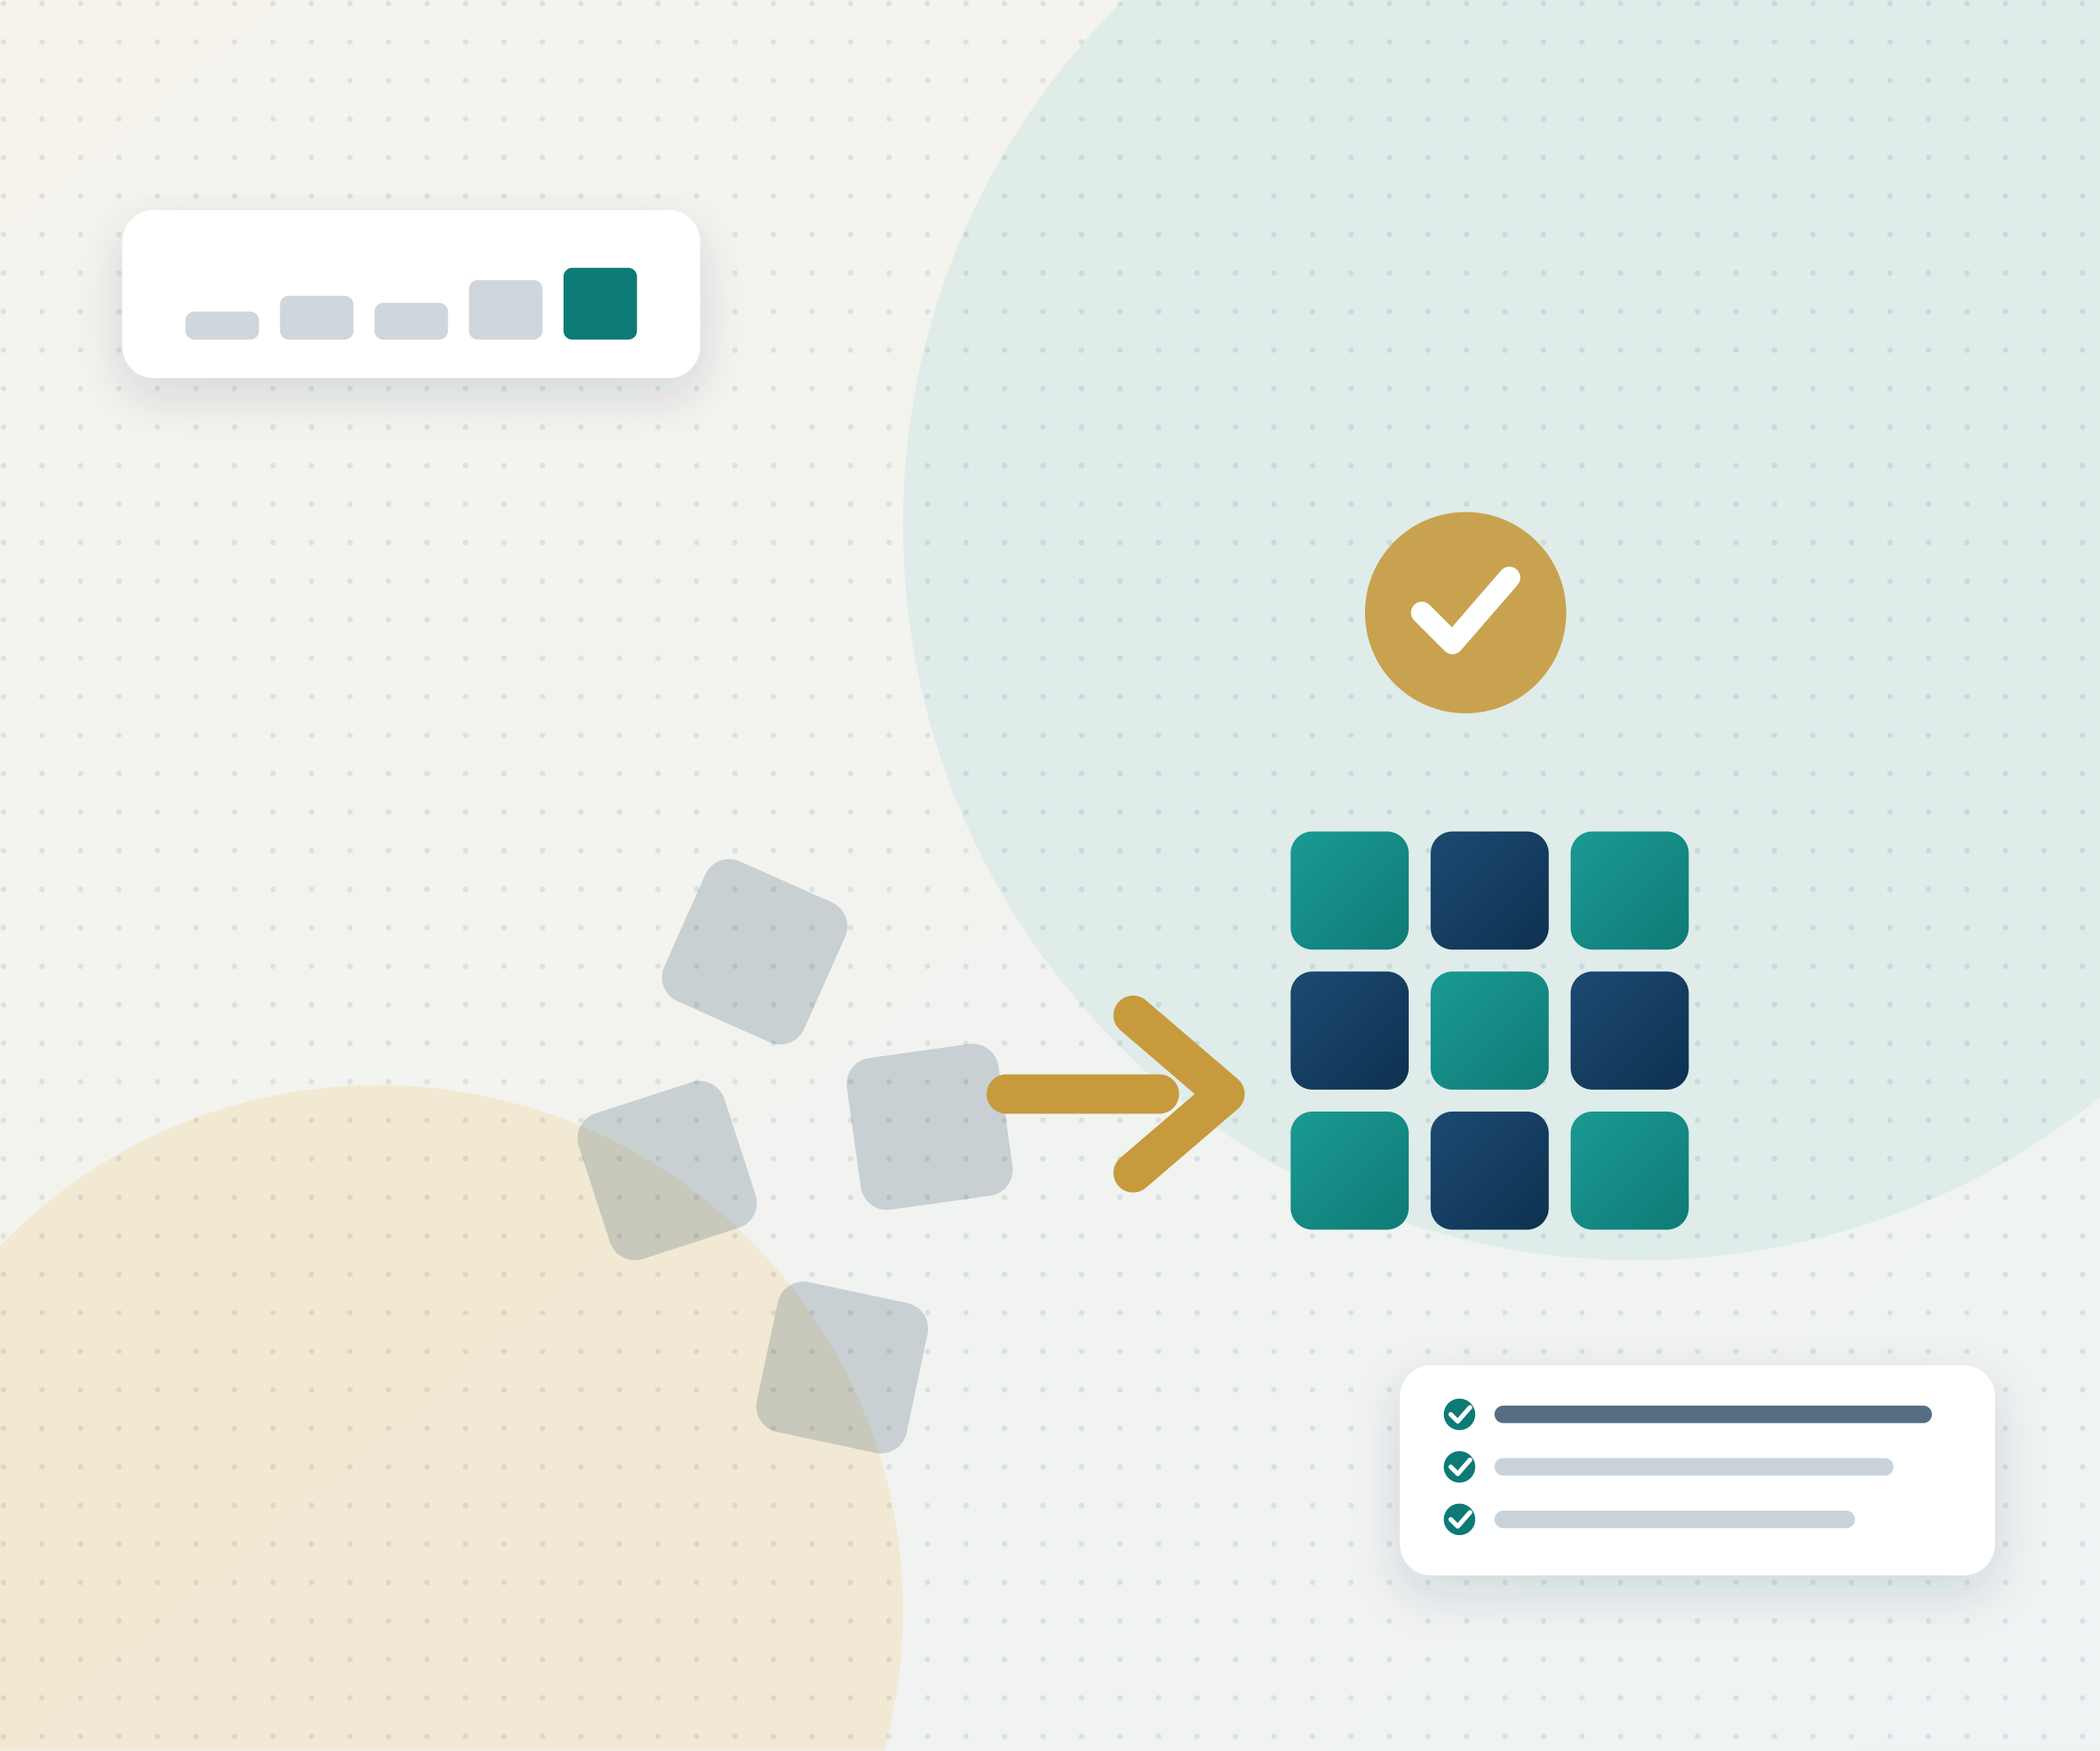
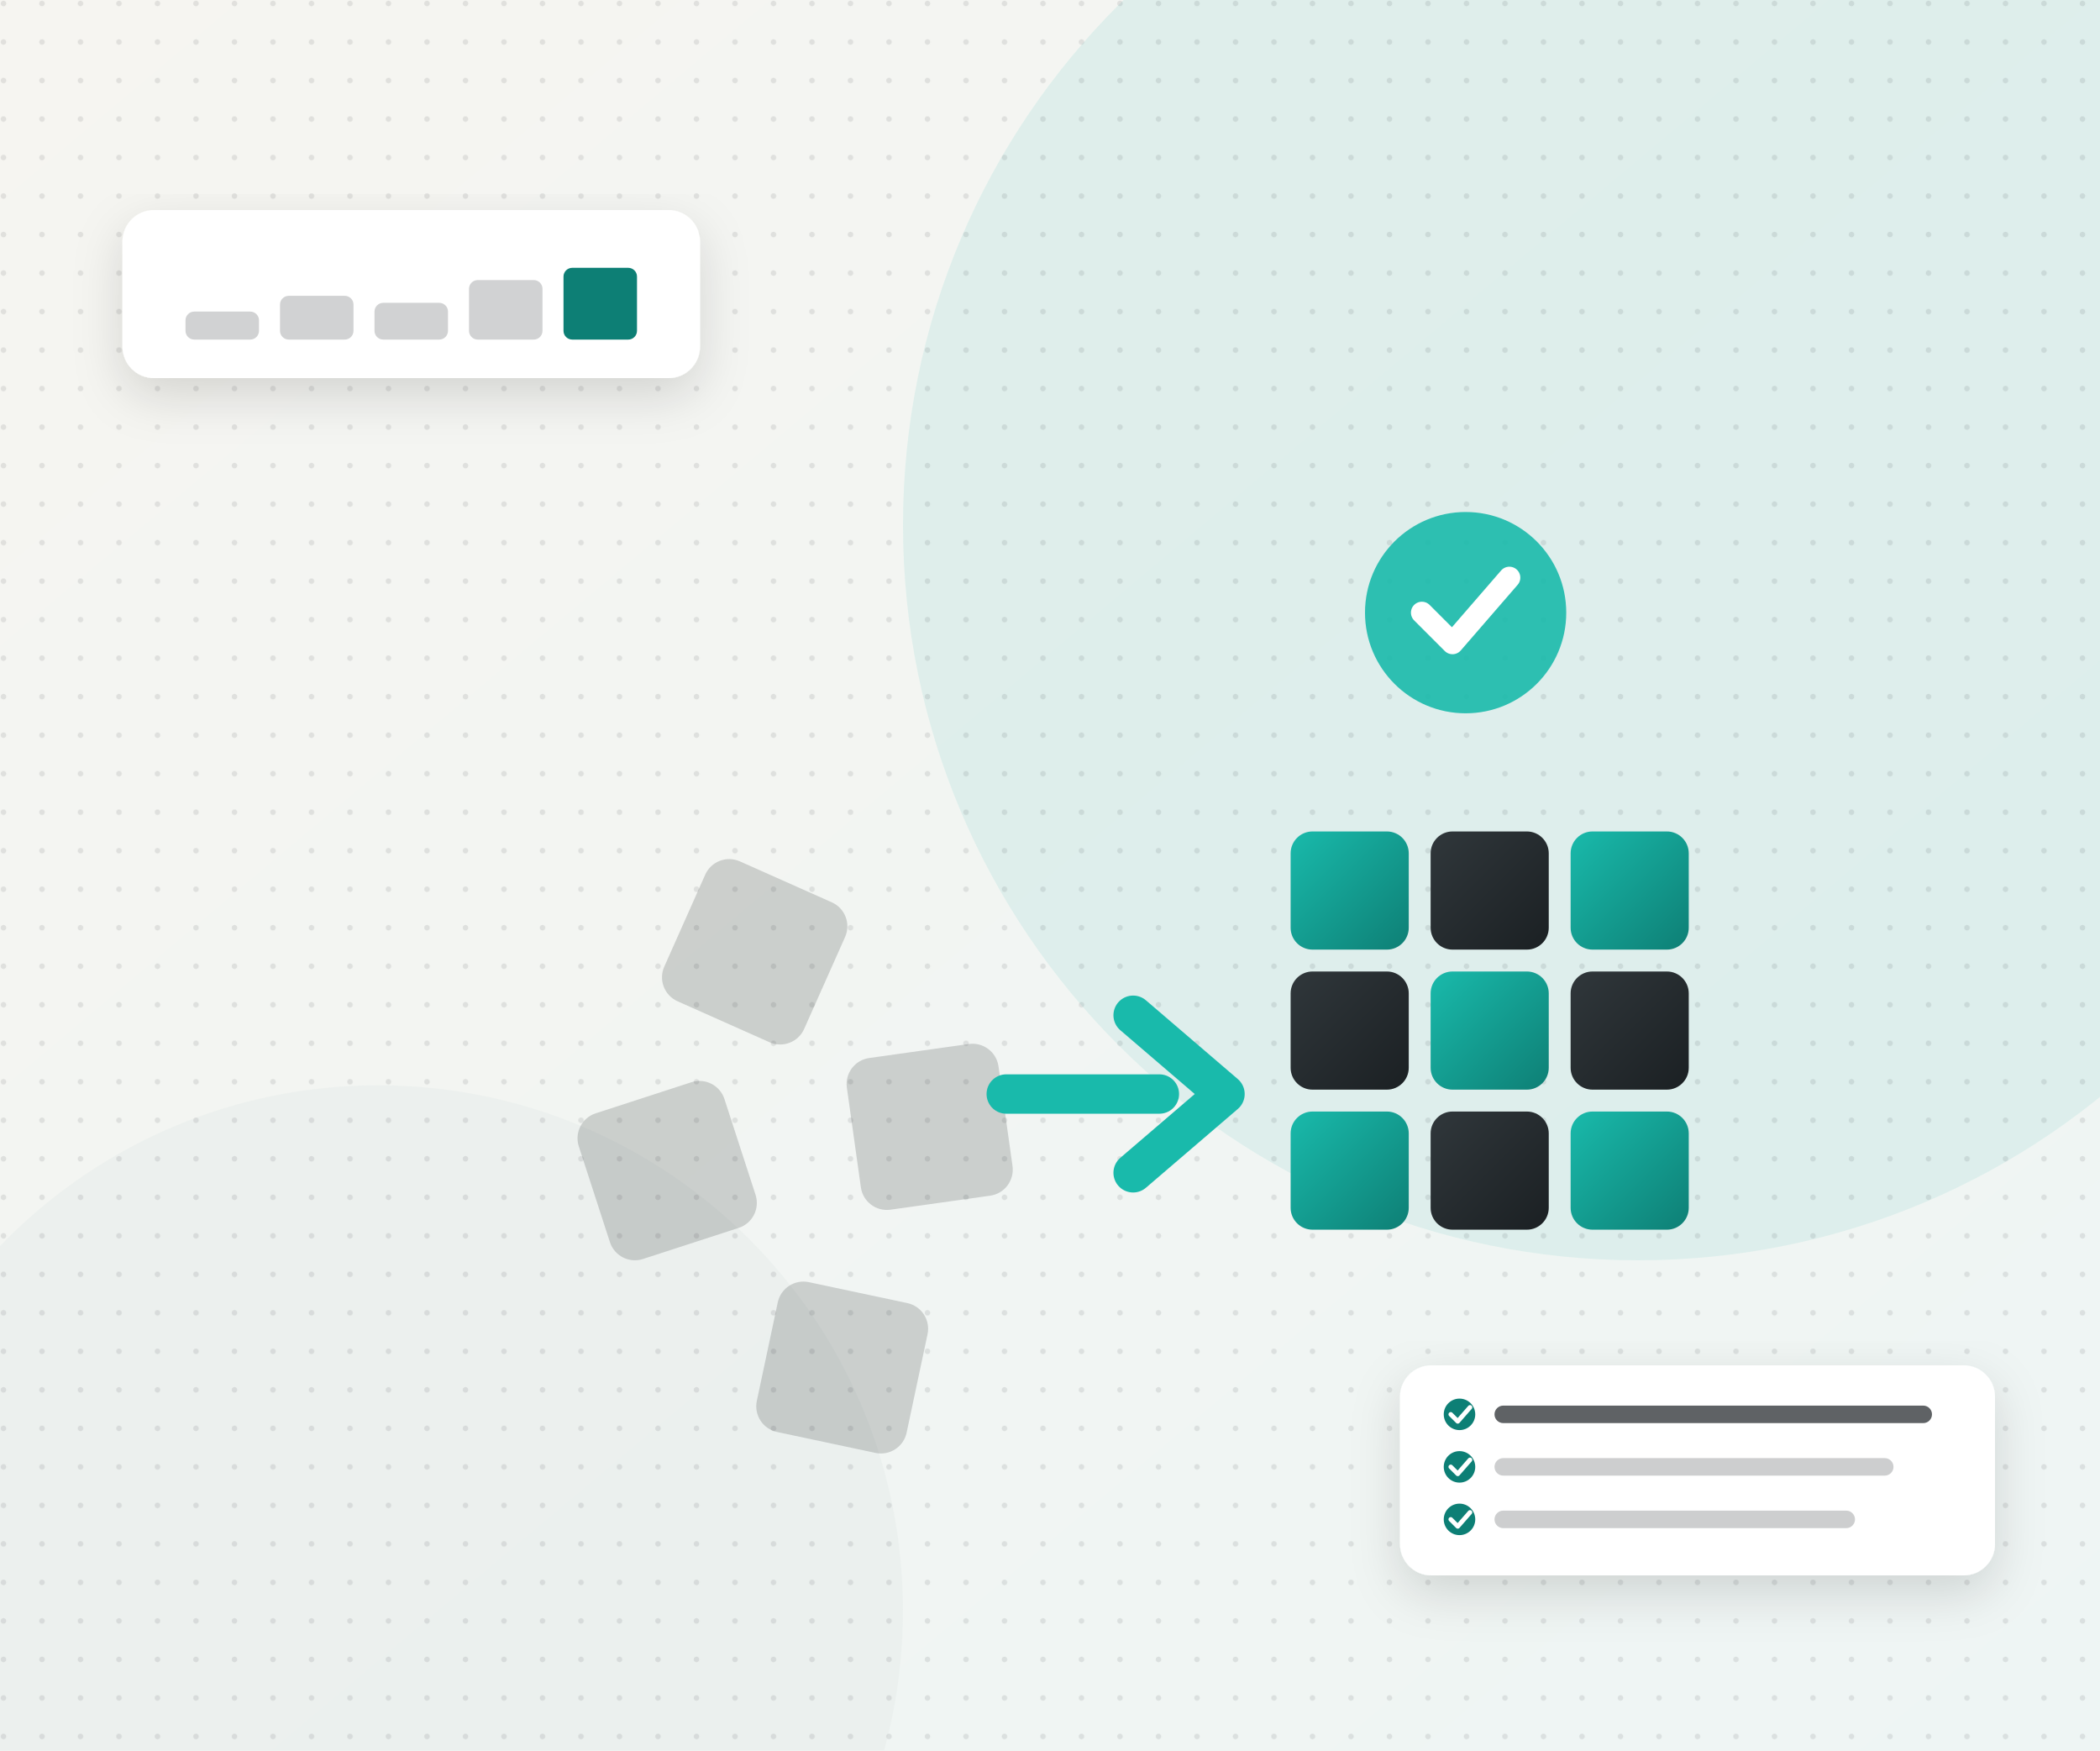
<svg xmlns="http://www.w3.org/2000/svg" viewBox="0 0 1200 1000" preserveAspectRatio="xMidYMid slice" role="img">
  <defs>
    <linearGradient id="bg" x1="0" y1="0" x2="1" y2="1">
-       <stop offset="0" stop-color="#f6f3ec" />
-       <stop offset="1" stop-color="#eef3f3" />
+       <stop offset="0" stop-color="#f6f5f1" />
+       <stop offset="1" stop-color="#eef5f4" />
    </linearGradient>
    <linearGradient id="tg" x1="0" y1="0" x2="1" y2="1">
-       <stop offset="0" stop-color="#1b9a94" />
-       <stop offset="1" stop-color="#0f7a76" />
+       <stop offset="0" stop-color="#19baab" />
+       <stop offset="1" stop-color="#0e7f75" />
    </linearGradient>
    <linearGradient id="ng" x1="0" y1="0" x2="1" y2="1">
-       <stop offset="0" stop-color="#1d4a72" />
-       <stop offset="1" stop-color="#0d3150" />
+       <stop offset="0" stop-color="#30373b" />
+       <stop offset="1" stop-color="#1b2023" />
    </linearGradient>
    <linearGradient id="gg" x1="0" y1="0" x2="1" y2="1">
-       <stop offset="0" stop-color="#e2bd6c" />
-       <stop offset="1" stop-color="#c79a3e" />
+       <stop offset="0" stop-color="#6fd6cc" />
+       <stop offset="1" stop-color="#19baab" />
    </linearGradient>
    <pattern id="dots" width="22" height="22" patternUnits="userSpaceOnUse">
-       <circle cx="2" cy="2" r="1.6" fill="#0d3150" opacity=".14" />
+       <circle cx="2" cy="2" r="1.6" fill="#1b2023" opacity=".14" />
    </pattern>
    <filter id="sh" x="-20%" y="-20%" width="140%" height="160%">
-       <feDropShadow dx="0" dy="10" stdDeviation="14" flood-color="#0d3150" flood-opacity=".14" />
+       <feDropShadow dx="0" dy="10" stdDeviation="14" flood-color="#1b2023" flood-opacity=".14" />
    </filter>
  </defs>
  <rect width="1200" height="1000" fill="url(#bg)" />
-   <circle cx="936" cy="300" r="420" fill="#cfe6e4" opacity=".55" />
-   <circle cx="216" cy="920" r="300" fill="#f1dfb8" opacity=".5" />
+   <circle cx="936" cy="300" r="420" fill="#cdeae6" opacity=".55" />
+   <circle cx="216" cy="920" r="300" fill="#e6ecea" opacity=".5" />
  <rect width="1200" height="1000" fill="url(#dots)" opacity=".7" />
  <g transform="translate(250 150) scale(1.25)">
-     <rect x="70" y="380" width="70" height="70" rx="12" fill="#0d3150" opacity=".18" transform="rotate(-18 105 415)" />
-     <rect x="150" y="470" width="70" height="70" rx="12" fill="#0d3150" opacity=".18" transform="rotate(12 185 505)" />
-     <rect x="110" y="280" width="70" height="70" rx="12" fill="#0d3150" opacity=".18" transform="rotate(24 145 315)" />
-     <rect x="190" y="360" width="70" height="70" rx="12" fill="#0d3150" opacity=".18" transform="rotate(-8 225 395)" />
-     <path d="M260 380h70" stroke="#c79a3e" stroke-width="18" stroke-linecap="round" />
-     <path d="M318 344l42 36-42 36" fill="none" stroke="#c79a3e" stroke-width="18" stroke-linecap="round" stroke-linejoin="round" />
+     <rect x="70" y="380" width="70" height="70" rx="12" fill="#1b2023" opacity=".18" transform="rotate(-18 105 415)" />
+     <rect x="150" y="470" width="70" height="70" rx="12" fill="#1b2023" opacity=".18" transform="rotate(12 185 505)" />
+     <rect x="110" y="280" width="70" height="70" rx="12" fill="#1b2023" opacity=".18" transform="rotate(24 145 315)" />
+     <rect x="190" y="360" width="70" height="70" rx="12" fill="#1b2023" opacity=".18" transform="rotate(-8 225 395)" />
+     <path d="M260 380h70" stroke="#19baab" stroke-width="18" stroke-linecap="round" />
+     <path d="M318 344l42 36-42 36" fill="none" stroke="#19baab" stroke-width="18" stroke-linecap="round" stroke-linejoin="round" />
    <rect x="390" y="260" width="54" height="54" rx="10" fill="url(#tg)" />
    <rect x="454" y="260" width="54" height="54" rx="10" fill="url(#ng)" />
    <rect x="518" y="260" width="54" height="54" rx="10" fill="url(#tg)" />
    <rect x="390" y="324" width="54" height="54" rx="10" fill="url(#ng)" />
    <rect x="454" y="324" width="54" height="54" rx="10" fill="url(#tg)" />
    <rect x="518" y="324" width="54" height="54" rx="10" fill="url(#ng)" />
    <rect x="390" y="388" width="54" height="54" rx="10" fill="url(#tg)" />
    <rect x="454" y="388" width="54" height="54" rx="10" fill="url(#ng)" />
    <rect x="518" y="388" width="54" height="54" rx="10" fill="url(#tg)" />
-     <circle cx="470" cy="160" r="46" fill="#c79a3e" opacity=".9" />
+     <circle cx="470" cy="160" r="46" fill="#19baab" opacity=".9" />
    <path d="M450 160l14 14 26-30" stroke="#fff" stroke-width="10" fill="none" stroke-linecap="round" stroke-linejoin="round" />
  </g>
  <g transform="translate(70 120)" filter="url(#sh)">
    <rect width="330" height="96" rx="18" fill="#ffffff" />
-     <rect x="36" y="58" width="42" height="16" rx="5" fill="#0d3150" opacity="0.2" />
-     <rect x="90" y="49" width="42" height="25" rx="5" fill="#0d3150" opacity="0.2" />
-     <rect x="144" y="53" width="42" height="21" rx="5" fill="#0d3150" opacity="0.2" />
-     <rect x="198" y="40" width="42" height="34" rx="5" fill="#0d3150" opacity="0.2" />
-     <rect x="252" y="33" width="42" height="41" rx="5" fill="#0f7a76" opacity="1" />
+     <rect x="36" y="58" width="42" height="16" rx="5" fill="#1b2023" opacity="0.2" />
+     <rect x="90" y="49" width="42" height="25" rx="5" fill="#1b2023" opacity="0.2" />
+     <rect x="144" y="53" width="42" height="21" rx="5" fill="#1b2023" opacity="0.2" />
+     <rect x="198" y="40" width="42" height="34" rx="5" fill="#1b2023" opacity="0.2" />
+     <rect x="252" y="33" width="42" height="41" rx="5" fill="#0e7f75" opacity="1" />
  </g>
  <g transform="translate(800 780)" filter="url(#sh)">
    <rect width="340" height="120" rx="18" fill="#ffffff" />
-     <circle cx="34" cy="28" r="9" fill="#0f7a76" />
+     <circle cx="34" cy="28" r="9" fill="#0e7f75" />
    <path d="M29 28l4 4 7-8" stroke="#fff" stroke-width="2.6" fill="none" stroke-linecap="round" stroke-linejoin="round" />
-     <rect x="54" y="23" width="250" height="10" rx="5" fill="#0d3150" opacity="0.7" />
-     <circle cx="34" cy="58" r="9" fill="#0f7a76" />
+     <rect x="54" y="23" width="250" height="10" rx="5" fill="#1b2023" opacity="0.7" />
+     <circle cx="34" cy="58" r="9" fill="#0e7f75" />
    <path d="M29 58l4 4 7-8" stroke="#fff" stroke-width="2.6" fill="none" stroke-linecap="round" stroke-linejoin="round" />
-     <rect x="54" y="53" width="228" height="10" rx="5" fill="#0d3150" opacity="0.22" />
-     <circle cx="34" cy="88" r="9" fill="#0f7a76" />
+     <rect x="54" y="53" width="228" height="10" rx="5" fill="#1b2023" opacity="0.22" />
+     <circle cx="34" cy="88" r="9" fill="#0e7f75" />
    <path d="M29 88l4 4 7-8" stroke="#fff" stroke-width="2.6" fill="none" stroke-linecap="round" stroke-linejoin="round" />
-     <rect x="54" y="83" width="206" height="10" rx="5" fill="#0d3150" opacity="0.22" />
+     <rect x="54" y="83" width="206" height="10" rx="5" fill="#1b2023" opacity="0.22" />
  </g>
</svg>
